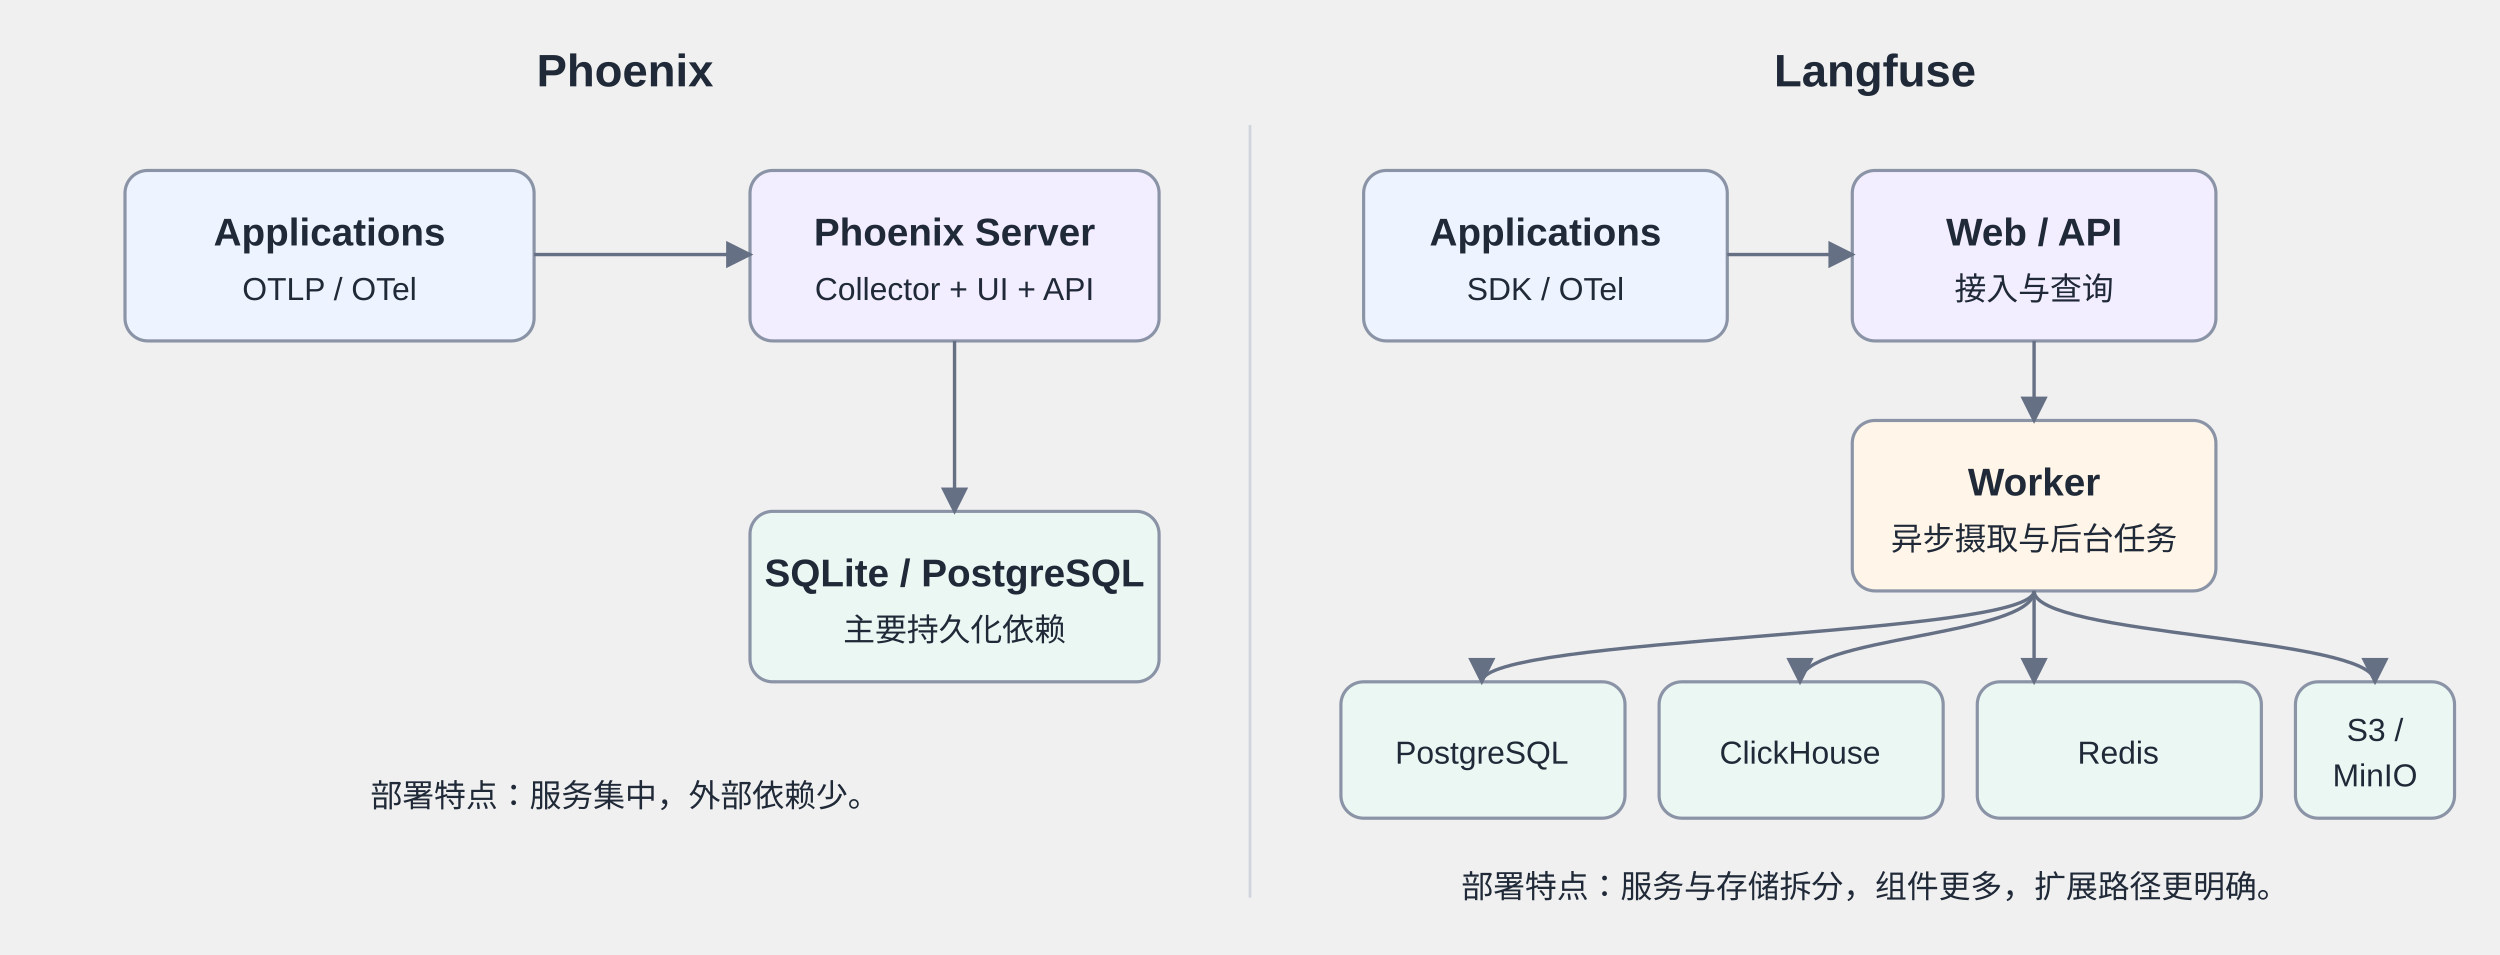
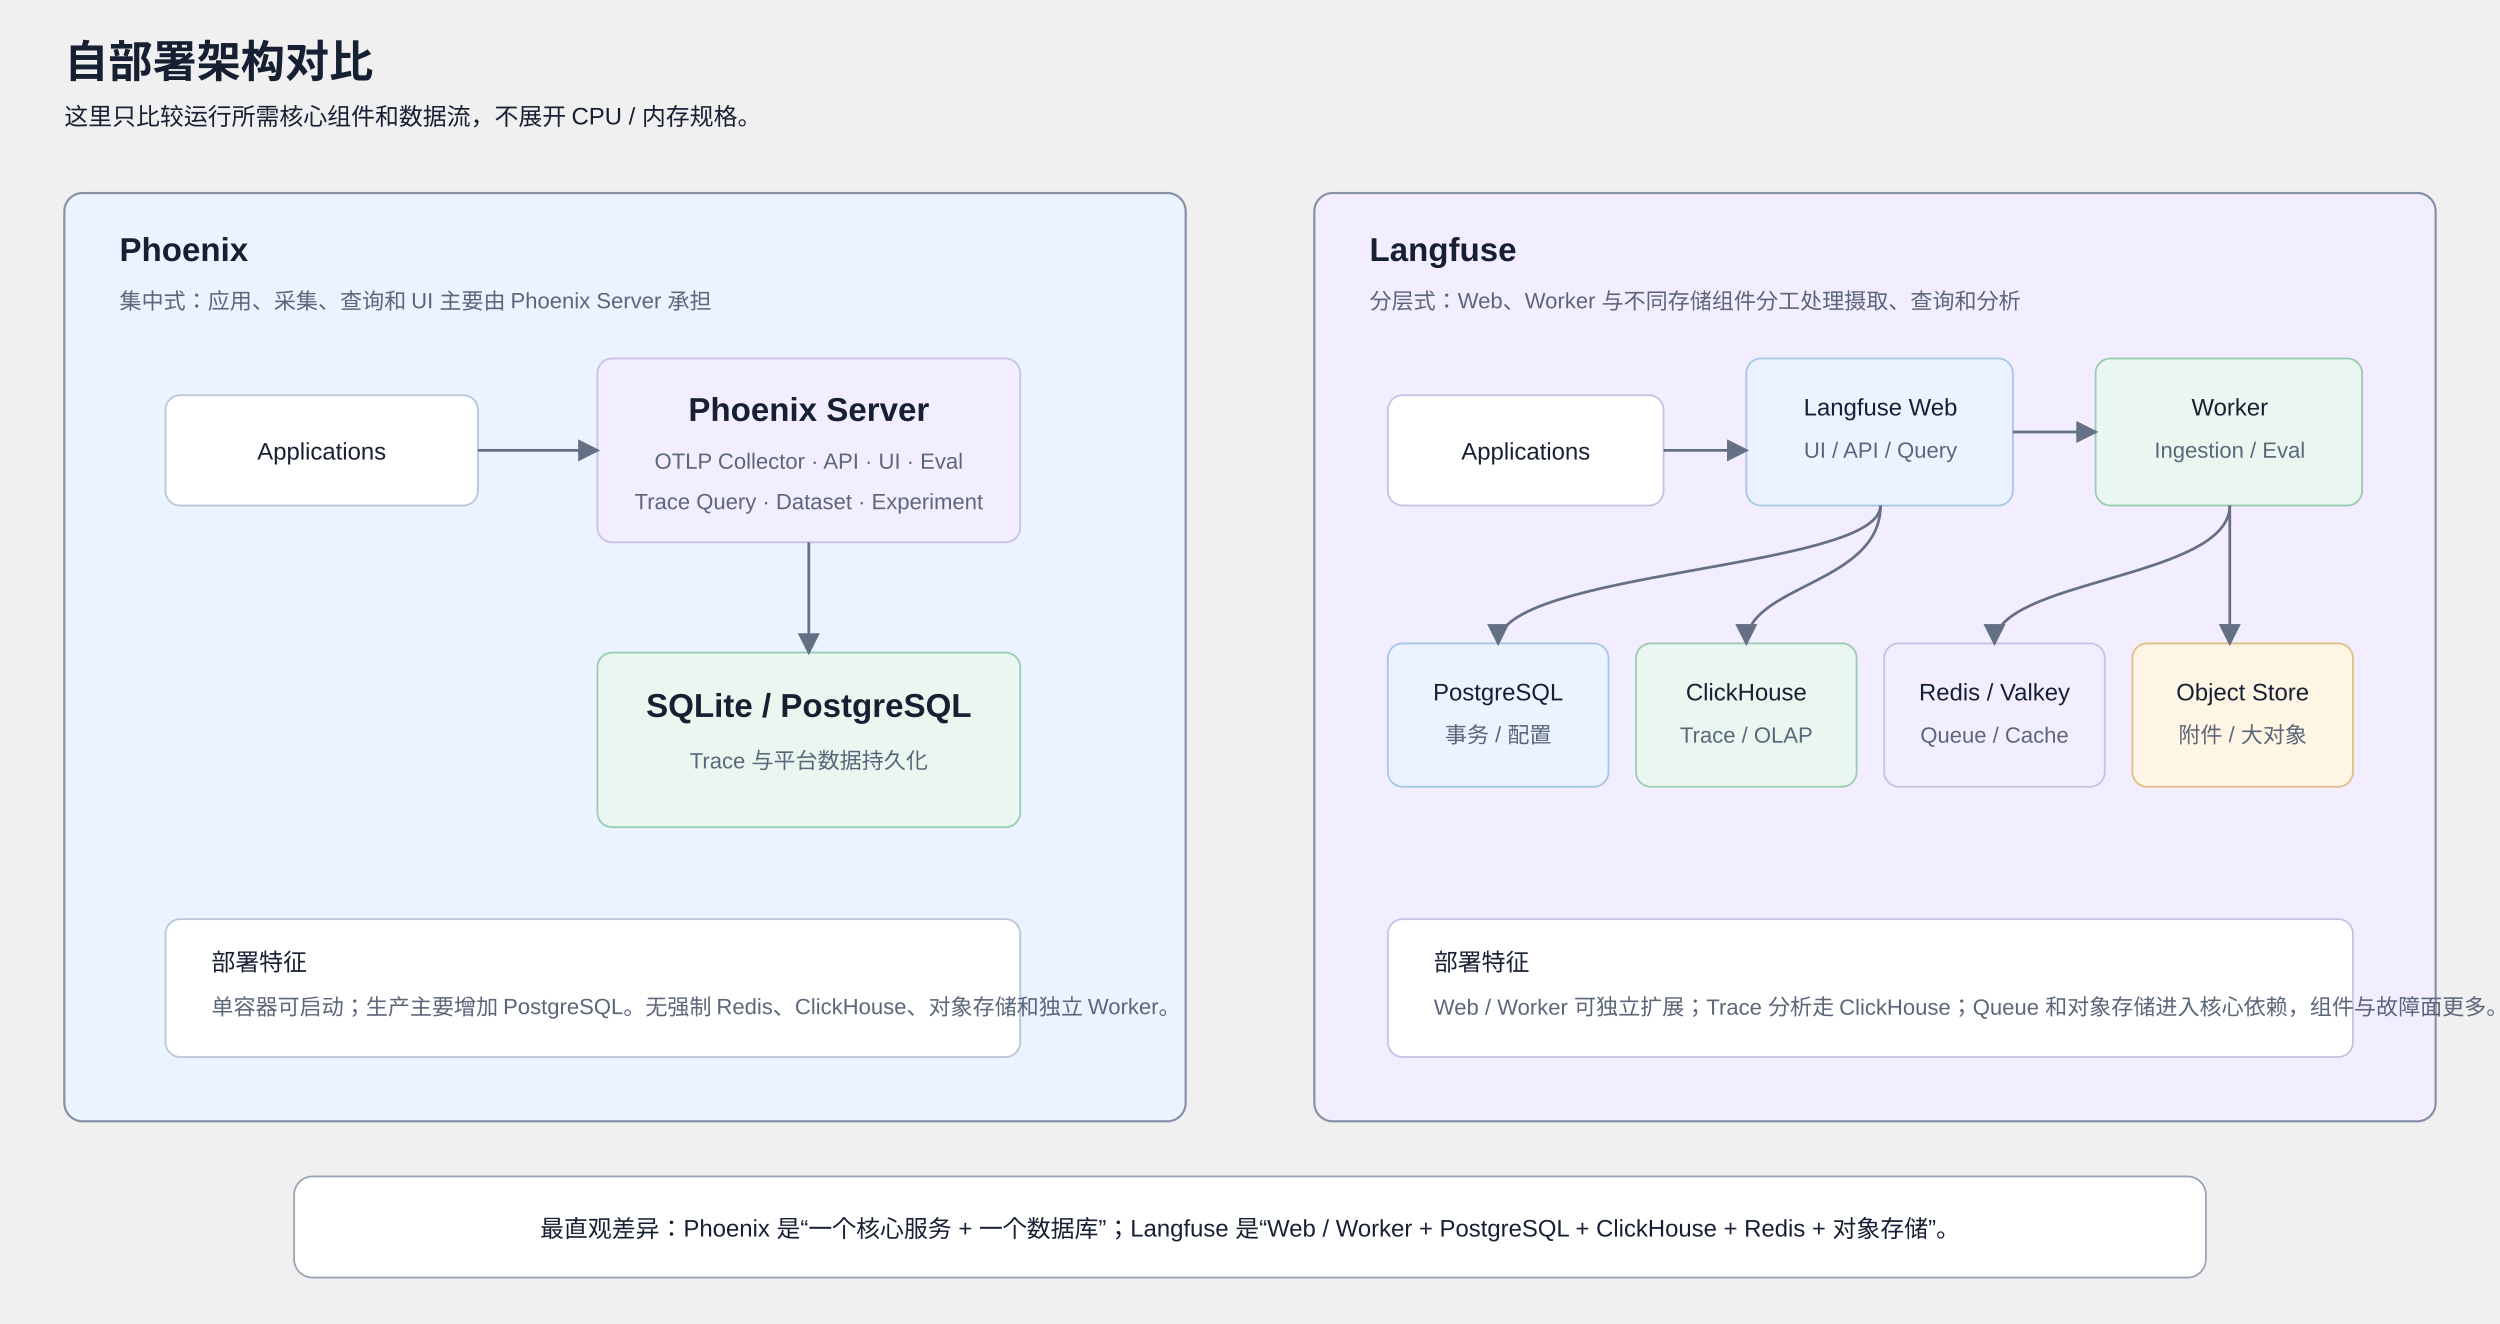
- <svg xmlns="http://www.w3.org/2000/svg" width="1100" height="420" viewBox="0 0 1100 420">
-   <style>text{font-family:Arial,"Microsoft YaHei",sans-serif;fill:#1f2937}.h{font-size:20px;font-weight:700}.t{font-size:17px;font-weight:700}.s{font-size:14px}.box{stroke:#8a94a6;stroke-width:1.4;rx:10}.line{stroke:#667085;stroke-width:1.5;fill:none;marker-end:url(#a)}</style>
+ <svg xmlns="http://www.w3.org/2000/svg" width="1360" height="720" viewBox="0 0 1360 720">
+   <style>
+ text{font-family:Arial,"Microsoft YaHei",sans-serif;fill:#172033}.title{font-size:24px;font-weight:700}.h{font-size:18px;font-weight:700}.s{font-size:13px}.xs{font-size:12px;fill:#5b6679}.box{stroke:#8792a6;stroke-width:1.2;rx:10}.line{stroke:#667085;stroke-width:1.5;fill:none;marker-end:url(#a)}.dash{stroke:#98a2b3;stroke-width:1.2;stroke-dasharray:6 5;fill:none}</style>
  <defs>
    <marker id="a" markerWidth="8" markerHeight="8" refX="7" refY="4" orient="auto">
      <path d="M0,0 L8,4 L0,8 Z" fill="#667085" />
    </marker>
  </defs>
-   <text x="275" y="38" text-anchor="middle" class="h">Phoenix</text>
-   <text x="825" y="38" text-anchor="middle" class="h">Langfuse</text>
-   <rect x="55" y="75" width="180" height="75" class="box" fill="#EEF4FF" />
-   <text x="145" y="108" text-anchor="middle" class="t">Applications</text>
-   <text x="145" y="132" text-anchor="middle" class="s">OTLP / OTel</text>
-   <rect x="330" y="75" width="180" height="75" class="box" fill="#F3EEFF" />
-   <text x="420" y="108" text-anchor="middle" class="t">Phoenix Server</text>
-   <text x="420" y="132" text-anchor="middle" class="s">Collector + UI + API</text>
-   <rect x="330" y="225" width="180" height="75" class="box" fill="#EAF7F3" />
-   <text x="420" y="258" text-anchor="middle" class="t">SQLite / PostgreSQL</text>
-   <text x="420" y="282" text-anchor="middle" class="s">主要持久化依赖</text>
-   <path d="M235 112 H330" class="line" />
-   <path d="M420 150 V225" class="line" />
-   <text x="275" y="355" text-anchor="middle" class="s">部署特点：服务集中，外部依赖少。</text>
-   <rect x="600" y="75" width="160" height="75" class="box" fill="#EEF4FF" />
-   <text x="680" y="108" text-anchor="middle" class="t">Applications</text>
-   <text x="680" y="132" text-anchor="middle" class="s">SDK / OTel</text>
-   <rect x="815" y="75" width="160" height="75" class="box" fill="#F3EEFF" />
-   <text x="895" y="108" text-anchor="middle" class="t">Web / API</text>
-   <text x="895" y="132" text-anchor="middle" class="s">接入与查询</text>
-   <rect x="815" y="185" width="160" height="75" class="box" fill="#FFF5E8" />
-   <text x="895" y="218" text-anchor="middle" class="t">Worker</text>
-   <text x="895" y="242" text-anchor="middle" class="s">异步摄取与后台任务</text>
-   <rect x="590" y="300" width="125" height="60" class="box" fill="#EAF7F3" />
-   <text x="652" y="336" text-anchor="middle" class="s">PostgreSQL</text>
-   <rect x="730" y="300" width="125" height="60" class="box" fill="#EAF7F3" />
-   <text x="792" y="336" text-anchor="middle" class="s">ClickHouse</text>
-   <rect x="870" y="300" width="125" height="60" class="box" fill="#EAF7F3" />
-   <text x="932" y="336" text-anchor="middle" class="s">Redis</text>
-   <rect x="1010" y="300" width="70" height="60" class="box" fill="#EAF7F3" />
-   <text x="1045" y="326" text-anchor="middle" class="s">S3 /</text>
-   <text x="1045" y="346" text-anchor="middle" class="s">MinIO</text>
-   <path d="M760 112 H815" class="line" />
-   <path d="M895 150 V185" class="line" />
-   <path d="M895 260 C895 280 652 280 652 300" class="line" />
-   <path d="M895 260 C895 280 792 280 792 300" class="line" />
-   <path d="M895 260 V300" class="line" />
-   <path d="M895 260 C895 280 1045 280 1045 300" class="line" />
-   <text x="825" y="395" text-anchor="middle" class="s">部署特点：服务与存储拆分，组件更多，扩展路径更明确。</text>
-   <line x1="550" y1="55" x2="550" y2="395" stroke="#d0d5dd" stroke-width="1.2" />
+   <text x="35" y="42" class="title">自部署架构对比</text>
+   <text x="35" y="68" class="s">这里只比较运行所需核心组件和数据流，不展开 CPU / 内存规格。</text>
+   <rect x="35" y="105" width="610" height="505" class="box" fill="#EAF3FF" />
+   <text x="65" y="142" class="h">Phoenix</text>
+   <text x="65" y="168" class="xs">集中式：应用、采集、查询和 UI 主要由 Phoenix Server 承担</text>
+   <rect x="90" y="215" width="170" height="60" rx="8" fill="#fff" stroke="#b9c7da" />
+   <text x="175" y="250" text-anchor="middle" class="s">Applications</text>
+   <rect x="325" y="195" width="230" height="100" rx="8" fill="#F3EEFF" stroke="#c9c1e4" />
+   <text x="440" y="229" text-anchor="middle" class="h">Phoenix Server</text>
+   <text x="440" y="255" text-anchor="middle" class="xs">OTLP Collector · API · UI · Eval</text>
+   <text x="440" y="277" text-anchor="middle" class="xs">Trace Query · Dataset · Experiment</text>
+   <path d="M260 245 H325" class="line" />
+   <rect x="325" y="355" width="230" height="95" rx="8" fill="#EAF7F0" stroke="#9ccbb5" />
+   <text x="440" y="390" text-anchor="middle" class="h">SQLite / PostgreSQL</text>
+   <text x="440" y="418" text-anchor="middle" class="xs">Trace 与平台数据持久化</text>
+   <path d="M440 295 V355" class="line" />
+   <rect x="90" y="500" width="465" height="75" rx="8" fill="#fff" stroke="#b9c7da" />
+   <text x="115" y="528" class="s">部署特征</text>
+   <text x="115" y="552" class="xs">单容器可启动；生产主要增加 PostgreSQL。无强制 Redis、ClickHouse、对象存储和独立 Worker。</text>
+   <rect x="715" y="105" width="610" height="505" class="box" fill="#F3EEFF" />
+   <text x="745" y="142" class="h">Langfuse</text>
+   <text x="745" y="168" class="xs">分层式：Web、Worker 与不同存储组件分工处理摄取、查询和分析</text>
+   <rect x="755" y="215" width="150" height="60" rx="8" fill="#fff" stroke="#c9c1e4" />
+   <text x="830" y="250" text-anchor="middle" class="s">Applications</text>
+   <rect x="950" y="195" width="145" height="80" rx="8" fill="#EAF3FF" stroke="#a8c7e8" />
+   <text x="1023" y="226" text-anchor="middle" class="s">Langfuse Web</text>
+   <text x="1023" y="249" text-anchor="middle" class="xs">UI / API / Query</text>
+   <rect x="1140" y="195" width="145" height="80" rx="8" fill="#EAF7F0" stroke="#9ccbb5" />
+   <text x="1213" y="226" text-anchor="middle" class="s">Worker</text>
+   <text x="1213" y="249" text-anchor="middle" class="xs">Ingestion / Eval</text>
+   <path d="M905 245 H950" class="line" />
+   <path d="M1095 235 H1140" class="line" />
+   <rect x="755" y="350" width="120" height="78" rx="8" fill="#EAF3FF" stroke="#a8c7e8" />
+   <text x="815" y="381" text-anchor="middle" class="s">PostgreSQL</text>
+   <text x="815" y="404" text-anchor="middle" class="xs">事务 / 配置</text>
+   <rect x="890" y="350" width="120" height="78" rx="8" fill="#EAF7F0" stroke="#9ccbb5" />
+   <text x="950" y="381" text-anchor="middle" class="s">ClickHouse</text>
+   <text x="950" y="404" text-anchor="middle" class="xs">Trace / OLAP</text>
+   <rect x="1025" y="350" width="120" height="78" rx="8" fill="#F3EEFF" stroke="#c9c1e4" />
+   <text x="1085" y="381" text-anchor="middle" class="s">Redis / Valkey</text>
+   <text x="1085" y="404" text-anchor="middle" class="xs">Queue / Cache</text>
+   <rect x="1160" y="350" width="120" height="78" rx="8" fill="#FFF5E5" stroke="#dfc08a" />
+   <text x="1220" y="381" text-anchor="middle" class="s">Object Store</text>
+   <text x="1220" y="404" text-anchor="middle" class="xs">附件 / 大对象</text>
+   <path d="M1023 275 C1023 310 815 310 815 350" class="line" />
+   <path d="M1023 275 C1023 318 950 318 950 350" class="line" />
+   <path d="M1213 275 C1213 315 1085 315 1085 350" class="line" />
+   <path d="M1213 275 V350" class="line" />
+   <rect x="755" y="500" width="525" height="75" rx="8" fill="#fff" stroke="#c9c1e4" />
+   <text x="780" y="528" class="s">部署特征</text>
+   <text x="780" y="552" class="xs">Web / Worker 可独立扩展；Trace 分析走 ClickHouse；Queue 和对象存储进入核心依赖，组件与故障面更多。</text>
+   <rect x="160" y="640" width="1040" height="55" rx="10" fill="#fff" stroke="#9aa5b5" />
+   <text x="680" y="673" text-anchor="middle" class="s">最直观差异：Phoenix 是“一个核心服务 + 一个数据库”；Langfuse 是“Web / Worker + PostgreSQL + ClickHouse + Redis + 对象存储”。</text>
</svg>
